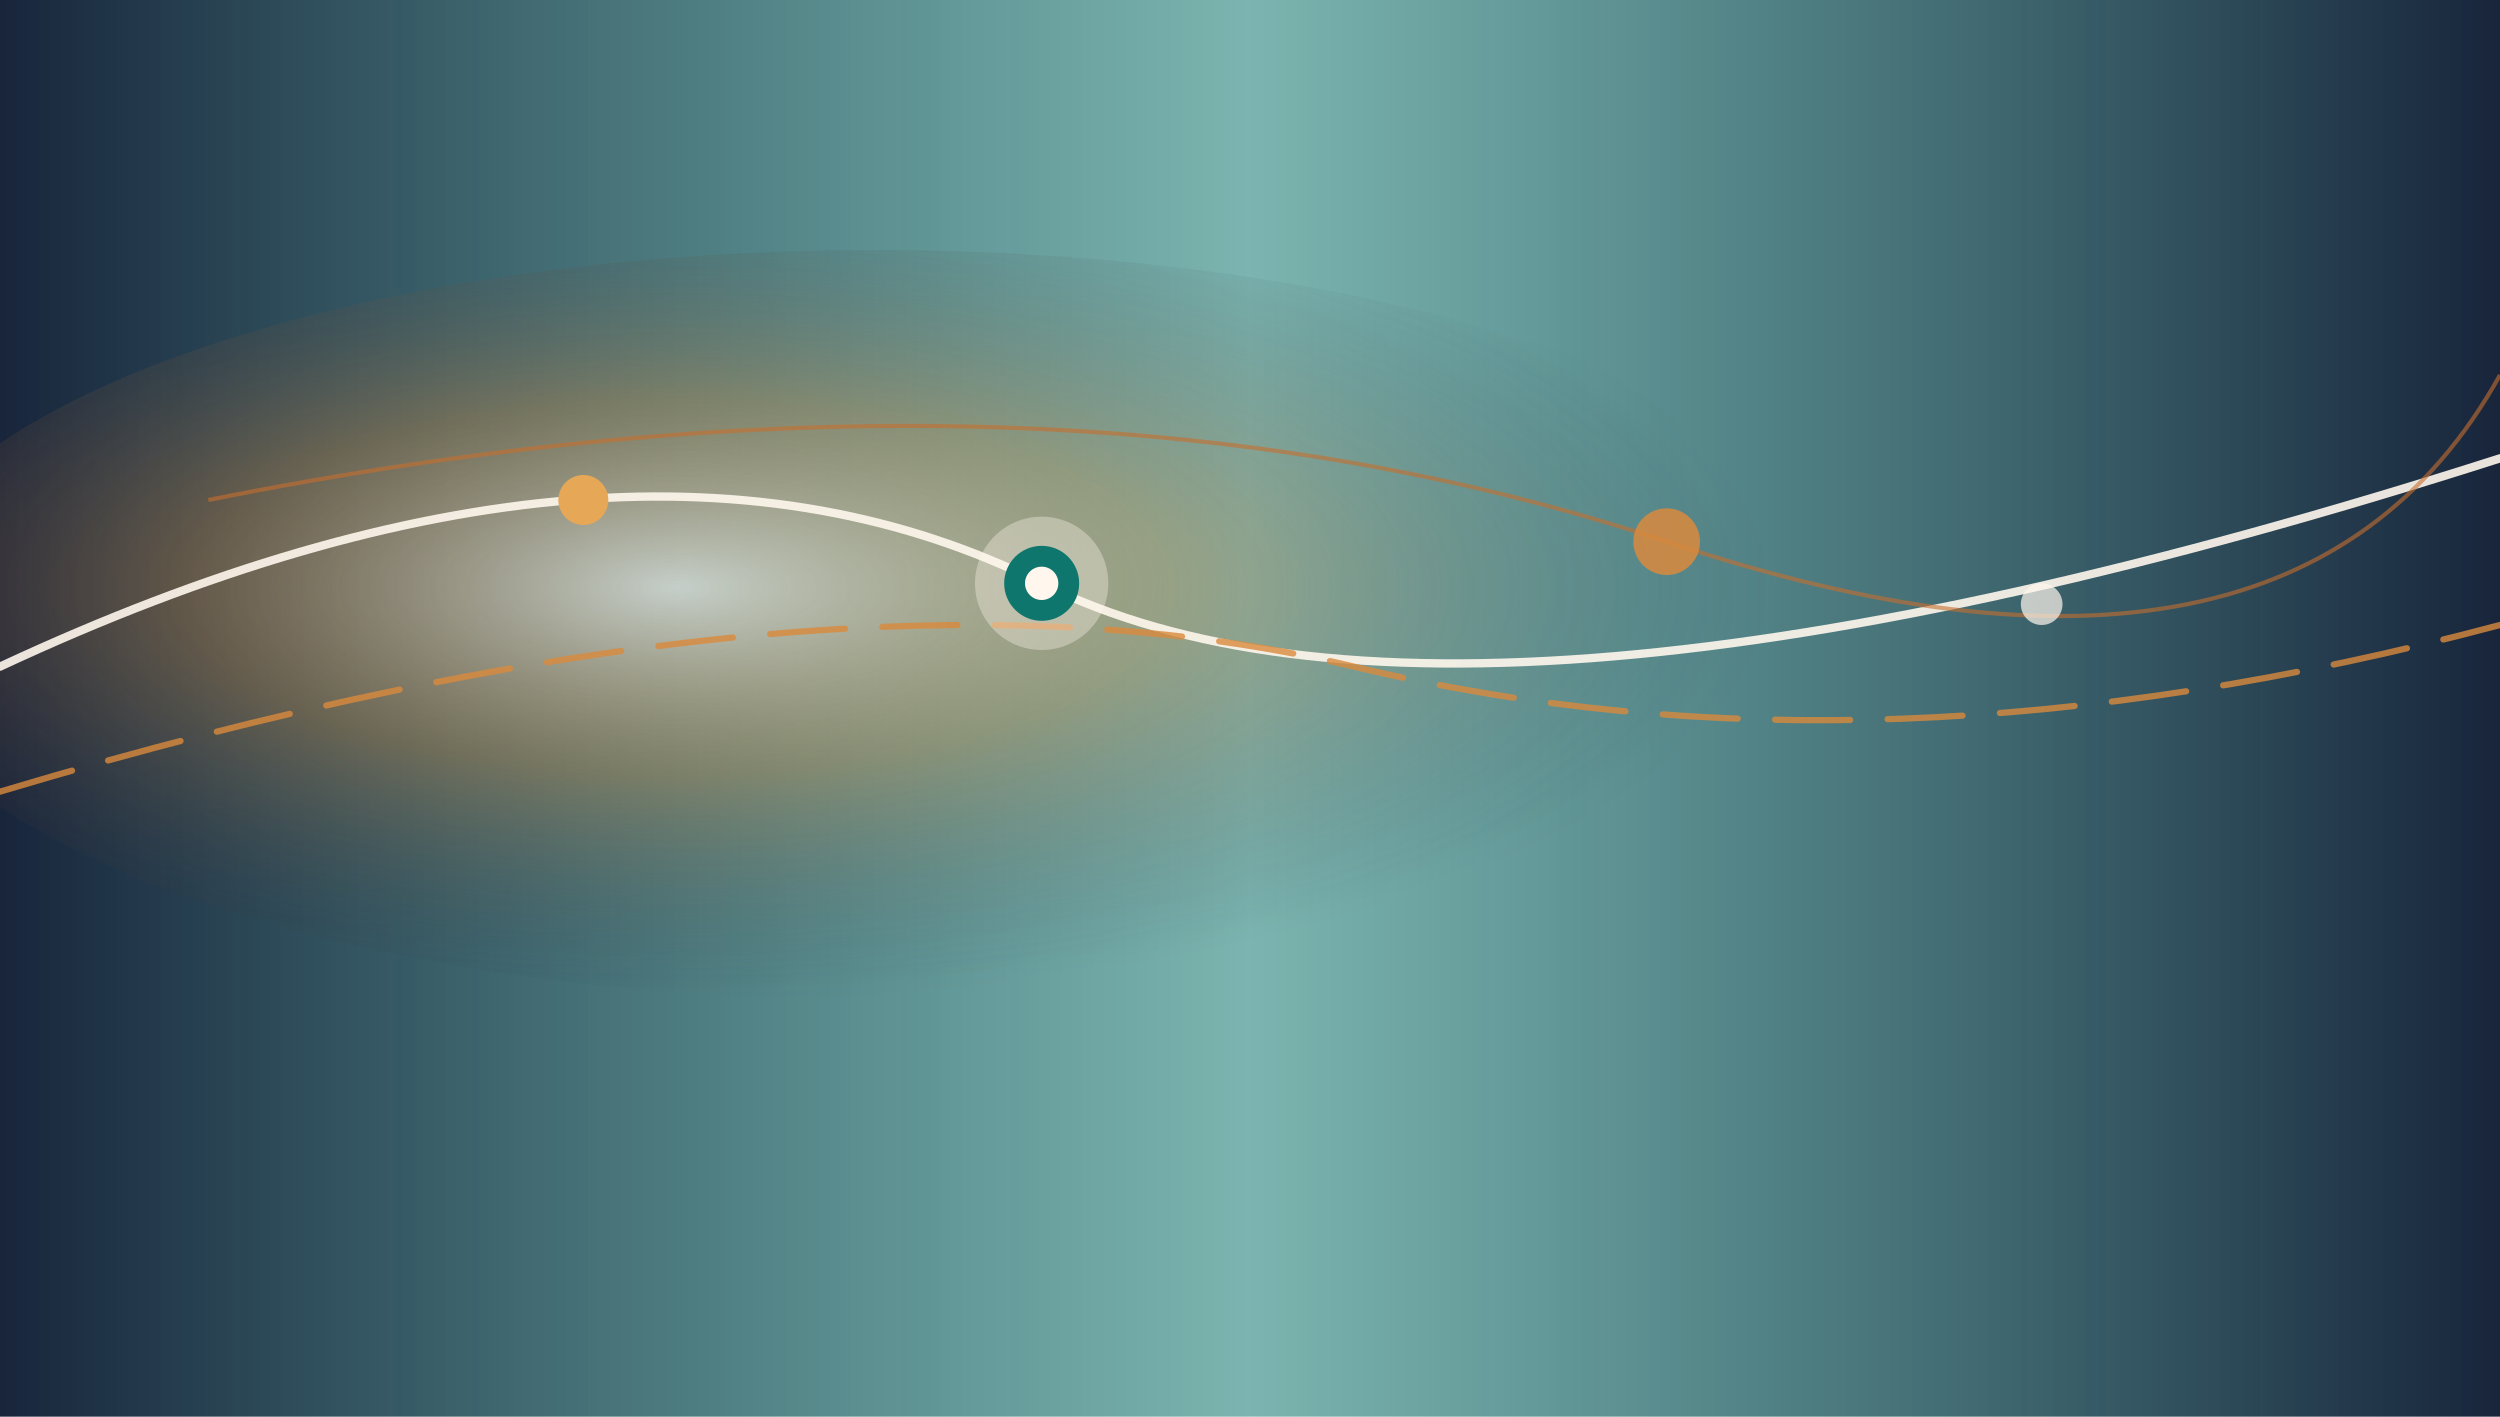
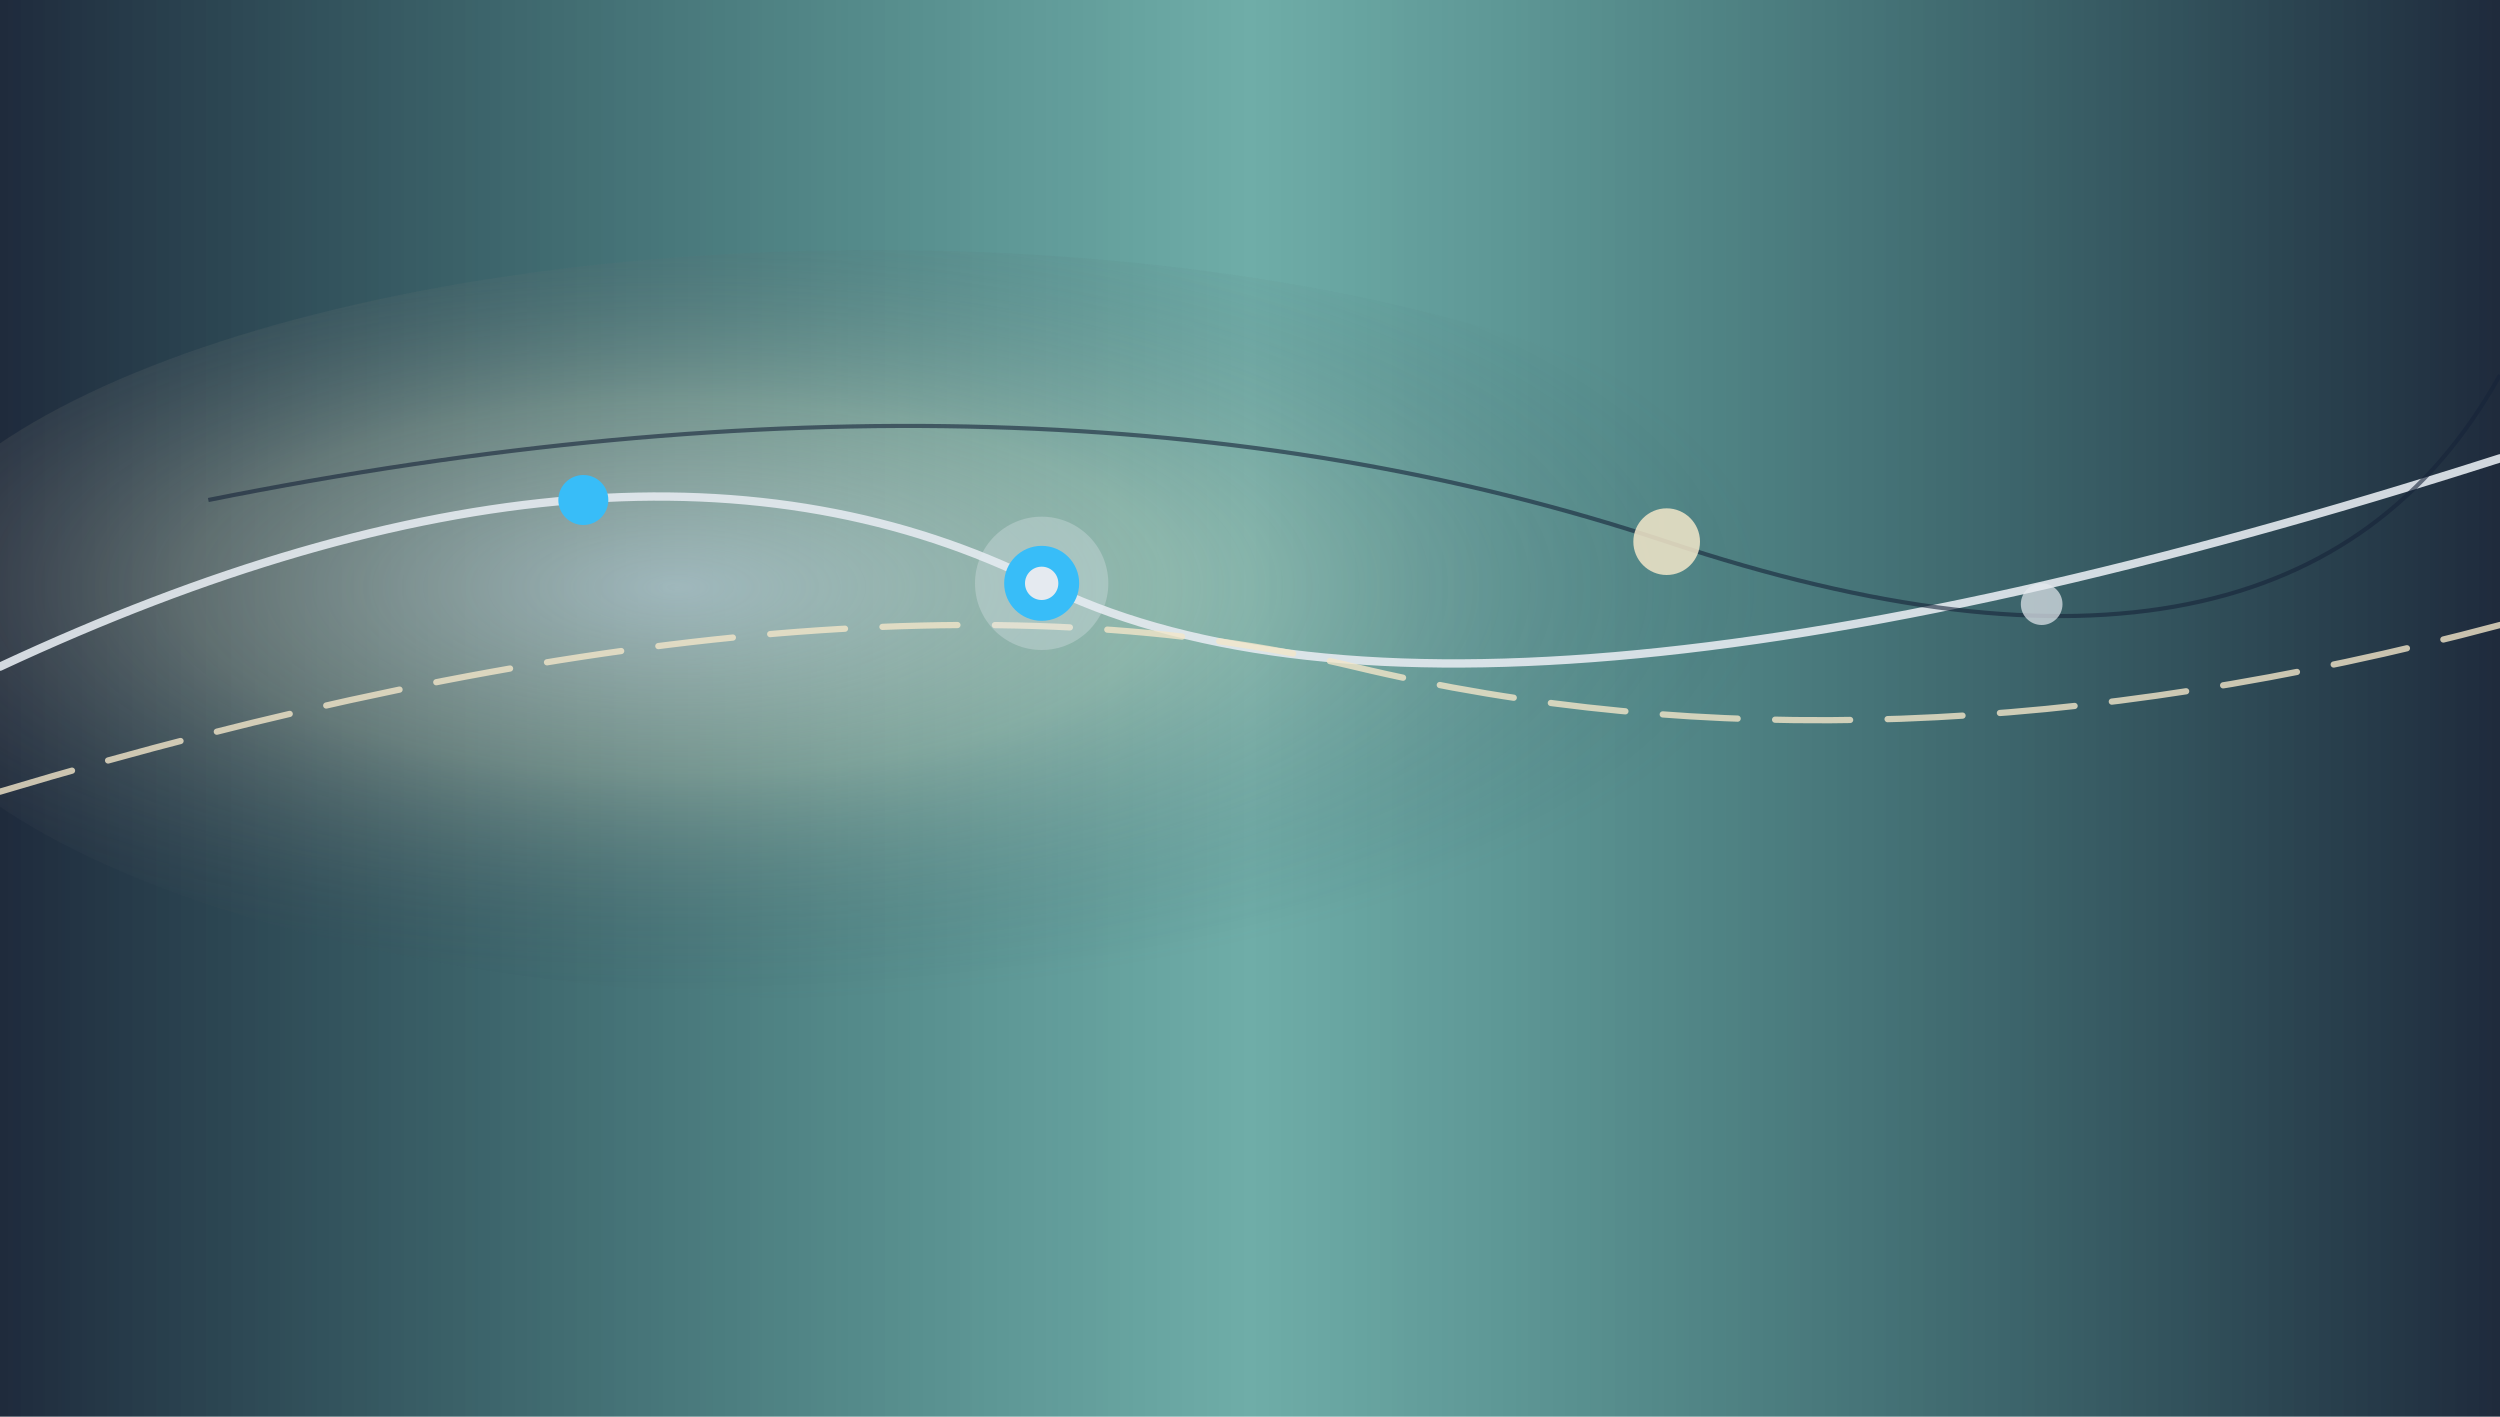
<svg xmlns="http://www.w3.org/2000/svg" viewBox="0 0 1200 680" preserveAspectRatio="xMidYMid slice" width="100%" height="100%">
  <defs>
    <linearGradient id="grad_call_4" x1="0%" y1="0%" x2="100%" y2="0%">
-       <stop offset="0%" stop-color="#17233A" />
-       <stop offset="50%" stop-color="#0F766E" stop-opacity="0.55" />
-       <stop offset="100%" stop-color="#17233A" />
+       <stop offset="0%" stop-color="#1E293B" />
+       <stop offset="50%" stop-color="#0F766E" stop-opacity="0.6" />
+       <stop offset="100%" stop-color="#1E293B" />
    </linearGradient>
    <radialGradient id="glow_call_4" cx="40%" cy="45%" r="55%">
-       <stop offset="0%" stop-color="#FFF7ED" stop-opacity="0.9" />
-       <stop offset="45%" stop-color="#D98A3D" stop-opacity="0.45" />
-       <stop offset="100%" stop-color="#17233A" stop-opacity="0" />
+       <stop offset="0%" stop-color="#E5EAF0" stop-opacity="0.85" />
+       <stop offset="45%" stop-color="#F2E6C9" stop-opacity="0.4" />
+       <stop offset="100%" stop-color="#1E293B" stop-opacity="0" />
    </radialGradient>
  </defs>
  <rect width="1200" height="680" fill="url(#grad_call_4)" />
-   <ellipse cx="420" cy="300" rx="480" ry="180" fill="url(#glow_call_4)" opacity="0.75" />
-   <path d="M 0 320 Q 300 180 500 280 T 1200 220" fill="none" stroke="#FFF7ED" stroke-width="4" stroke-opacity="0.9" stroke-linecap="round" />
-   <path d="M 0 380 Q 400 260 650 320 T 1200 300" fill="none" stroke="#D98A3D" stroke-width="3" stroke-opacity="0.8" stroke-dasharray="36 18" stroke-linecap="round" />
-   <path d="M 100 240 Q 500 160 800 260 T 1200 180" fill="none" stroke="#C76F2E" stroke-width="2" stroke-opacity="0.6" />
-   <circle cx="500" cy="280" r="32" fill="#FFF7ED" opacity="0.35" />
-   <circle cx="500" cy="280" r="18" fill="#0F766E" />
-   <circle cx="500" cy="280" r="8" fill="#FFF7ED" />
-   <circle cx="280" cy="240" r="12" fill="#E6A756" />
-   <circle cx="800" cy="260" r="16" fill="#D98A3D" opacity="0.85" />
-   <circle cx="980" cy="290" r="10" fill="#FFF7ED" opacity="0.7" />
+   <ellipse cx="420" cy="300" rx="480" ry="180" fill="url(#glow_call_4)" opacity="0.65" />
+   <path d="M 0 320 Q 300 180 500 280 T 1200 220" fill="none" stroke="#E5EAF0" stroke-width="4" stroke-opacity="0.9" stroke-linecap="round" />
+   <path d="M 0 380 Q 400 260 650 320 T 1200 300" fill="none" stroke="#F2E6C9" stroke-width="3" stroke-opacity="0.8" stroke-dasharray="36 18" stroke-linecap="round" />
+   <path d="M 100 240 Q 500 160 800 260 T 1200 180" fill="none" stroke="#17233A" stroke-width="2" stroke-opacity="0.6" />
+   <circle cx="500" cy="280" r="32" fill="#E5EAF0" opacity="0.3" />
+   <circle cx="500" cy="280" r="18" fill="#38BDF8" />
+   <circle cx="500" cy="280" r="8" fill="#E5EAF0" />
+   <circle cx="280" cy="240" r="12" fill="#38BDF8" />
+   <circle cx="800" cy="260" r="16" fill="#F2E6C9" opacity="0.85" />
+   <circle cx="980" cy="290" r="10" fill="#E5EAF0" opacity="0.7" />
</svg>
